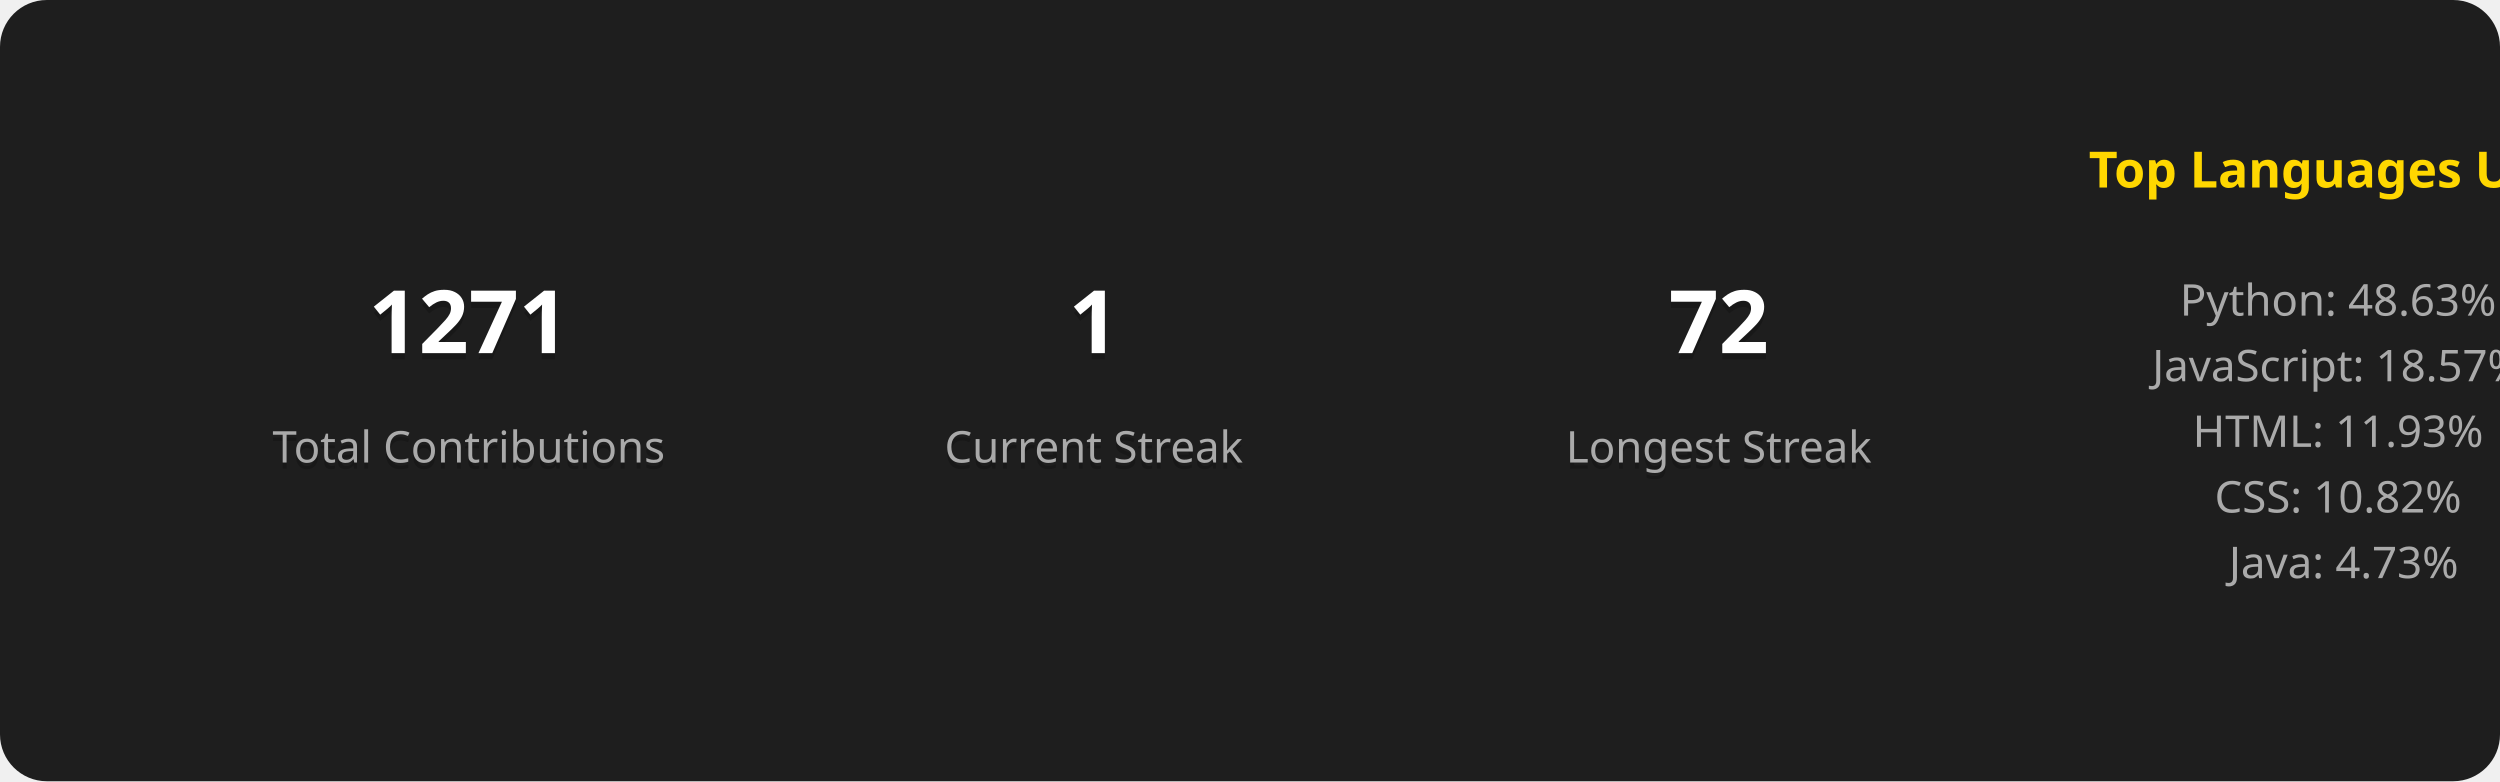
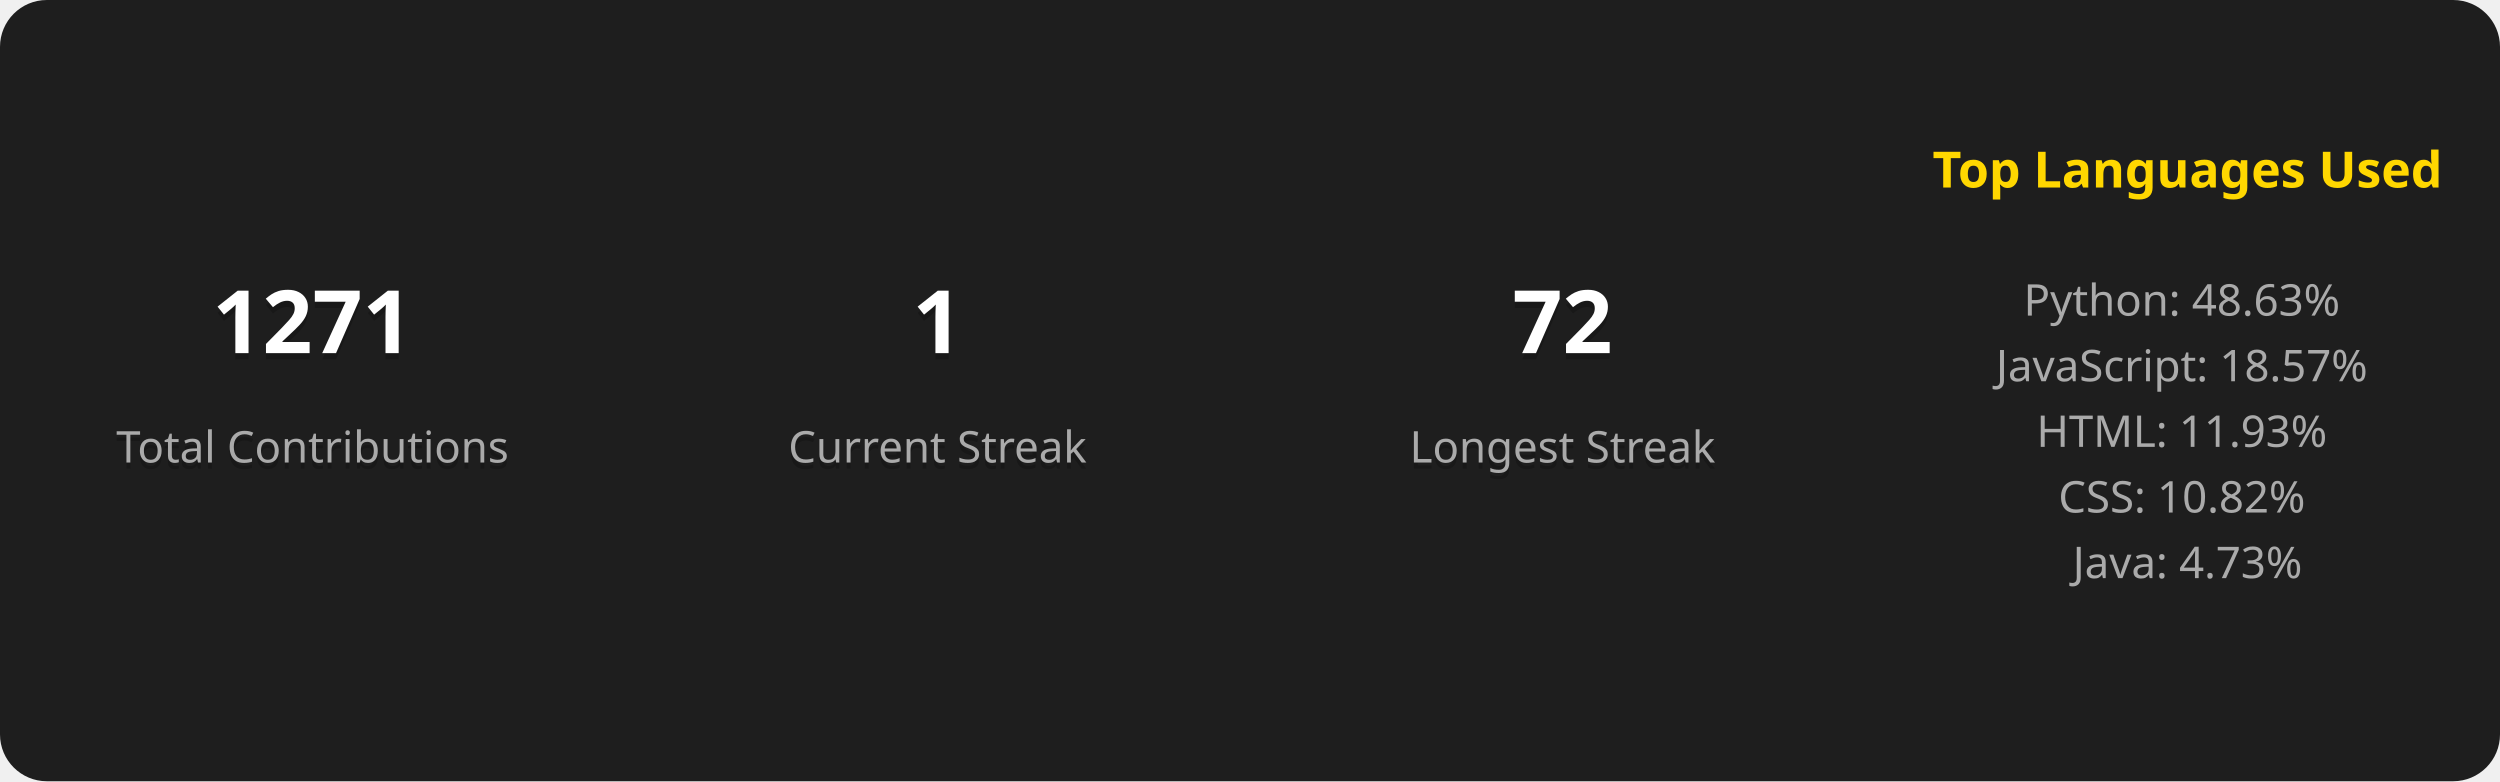
<svg xmlns="http://www.w3.org/2000/svg" width="800" height="250">
  <style>
    .title {
      font: bold 16px sans-serif;
      fill: #FFD700;
    }
    .stat {
      font: bold 28px sans-serif;
      fill: #FFFFFF;
    }
    .label {
      font: 14px sans-serif;
      fill: #AAAAAA;
    }
    .section {
      text-anchor: middle;
    }
    .shadow {
      fill: #00000033; /* Adds a subtle shadow */
    }
  </style>
  <rect width="100%" height="100%" fill="#1E1E1E" rx="15" />
-   <g class="section" transform="translate(150, 125)">
+   <g class="section" transform="translate(100, 125)">
    <text class="stat shadow" y="-10">1271</text>
    <text class="stat" y="-12">1271</text>
    <text class="label shadow" y="25">Total Contributions</text>
    <text class="label" y="23">Total Contributions</text>
  </g>
-   <g class="section" transform="translate(350, 125)">
+   <g class="section" transform="translate(300, 125)">
    <text class="stat shadow" y="-10">1</text>
    <text class="stat" y="-12">1</text>
    <text class="label shadow" y="25">Current Streak</text>
    <text class="label" y="23">Current Streak</text>
  </g>
-   <g class="section" transform="translate(550, 125)">
+   <g class="section" transform="translate(500, 125)">
    <text class="stat shadow" y="-10">72</text>
    <text class="stat" y="-12">72</text>
    <text class="label shadow" y="25">Longest Streak</text>
    <text class="label" y="23">Longest Streak</text>
  </g>
-   <g class="section" transform="translate(750, 80)">
+   <g class="section" transform="translate(700, 80)">
    <text class="title" x="0" y="-20">Top Languages Used</text>
    <text class="label" x="0" y="0">
      <tspan x="0" dy="1.5em">Python: 48.63%</tspan>
      <tspan x="0" dy="1.5em">JavaScript: 18.57%</tspan>
      <tspan x="0" dy="1.5em">HTML: 11.93%</tspan>
      <tspan x="0" dy="1.5em">CSS: 10.82%</tspan>
      <tspan x="0" dy="1.5em">Java: 4.73%</tspan>
    </text>
  </g>
</svg>
